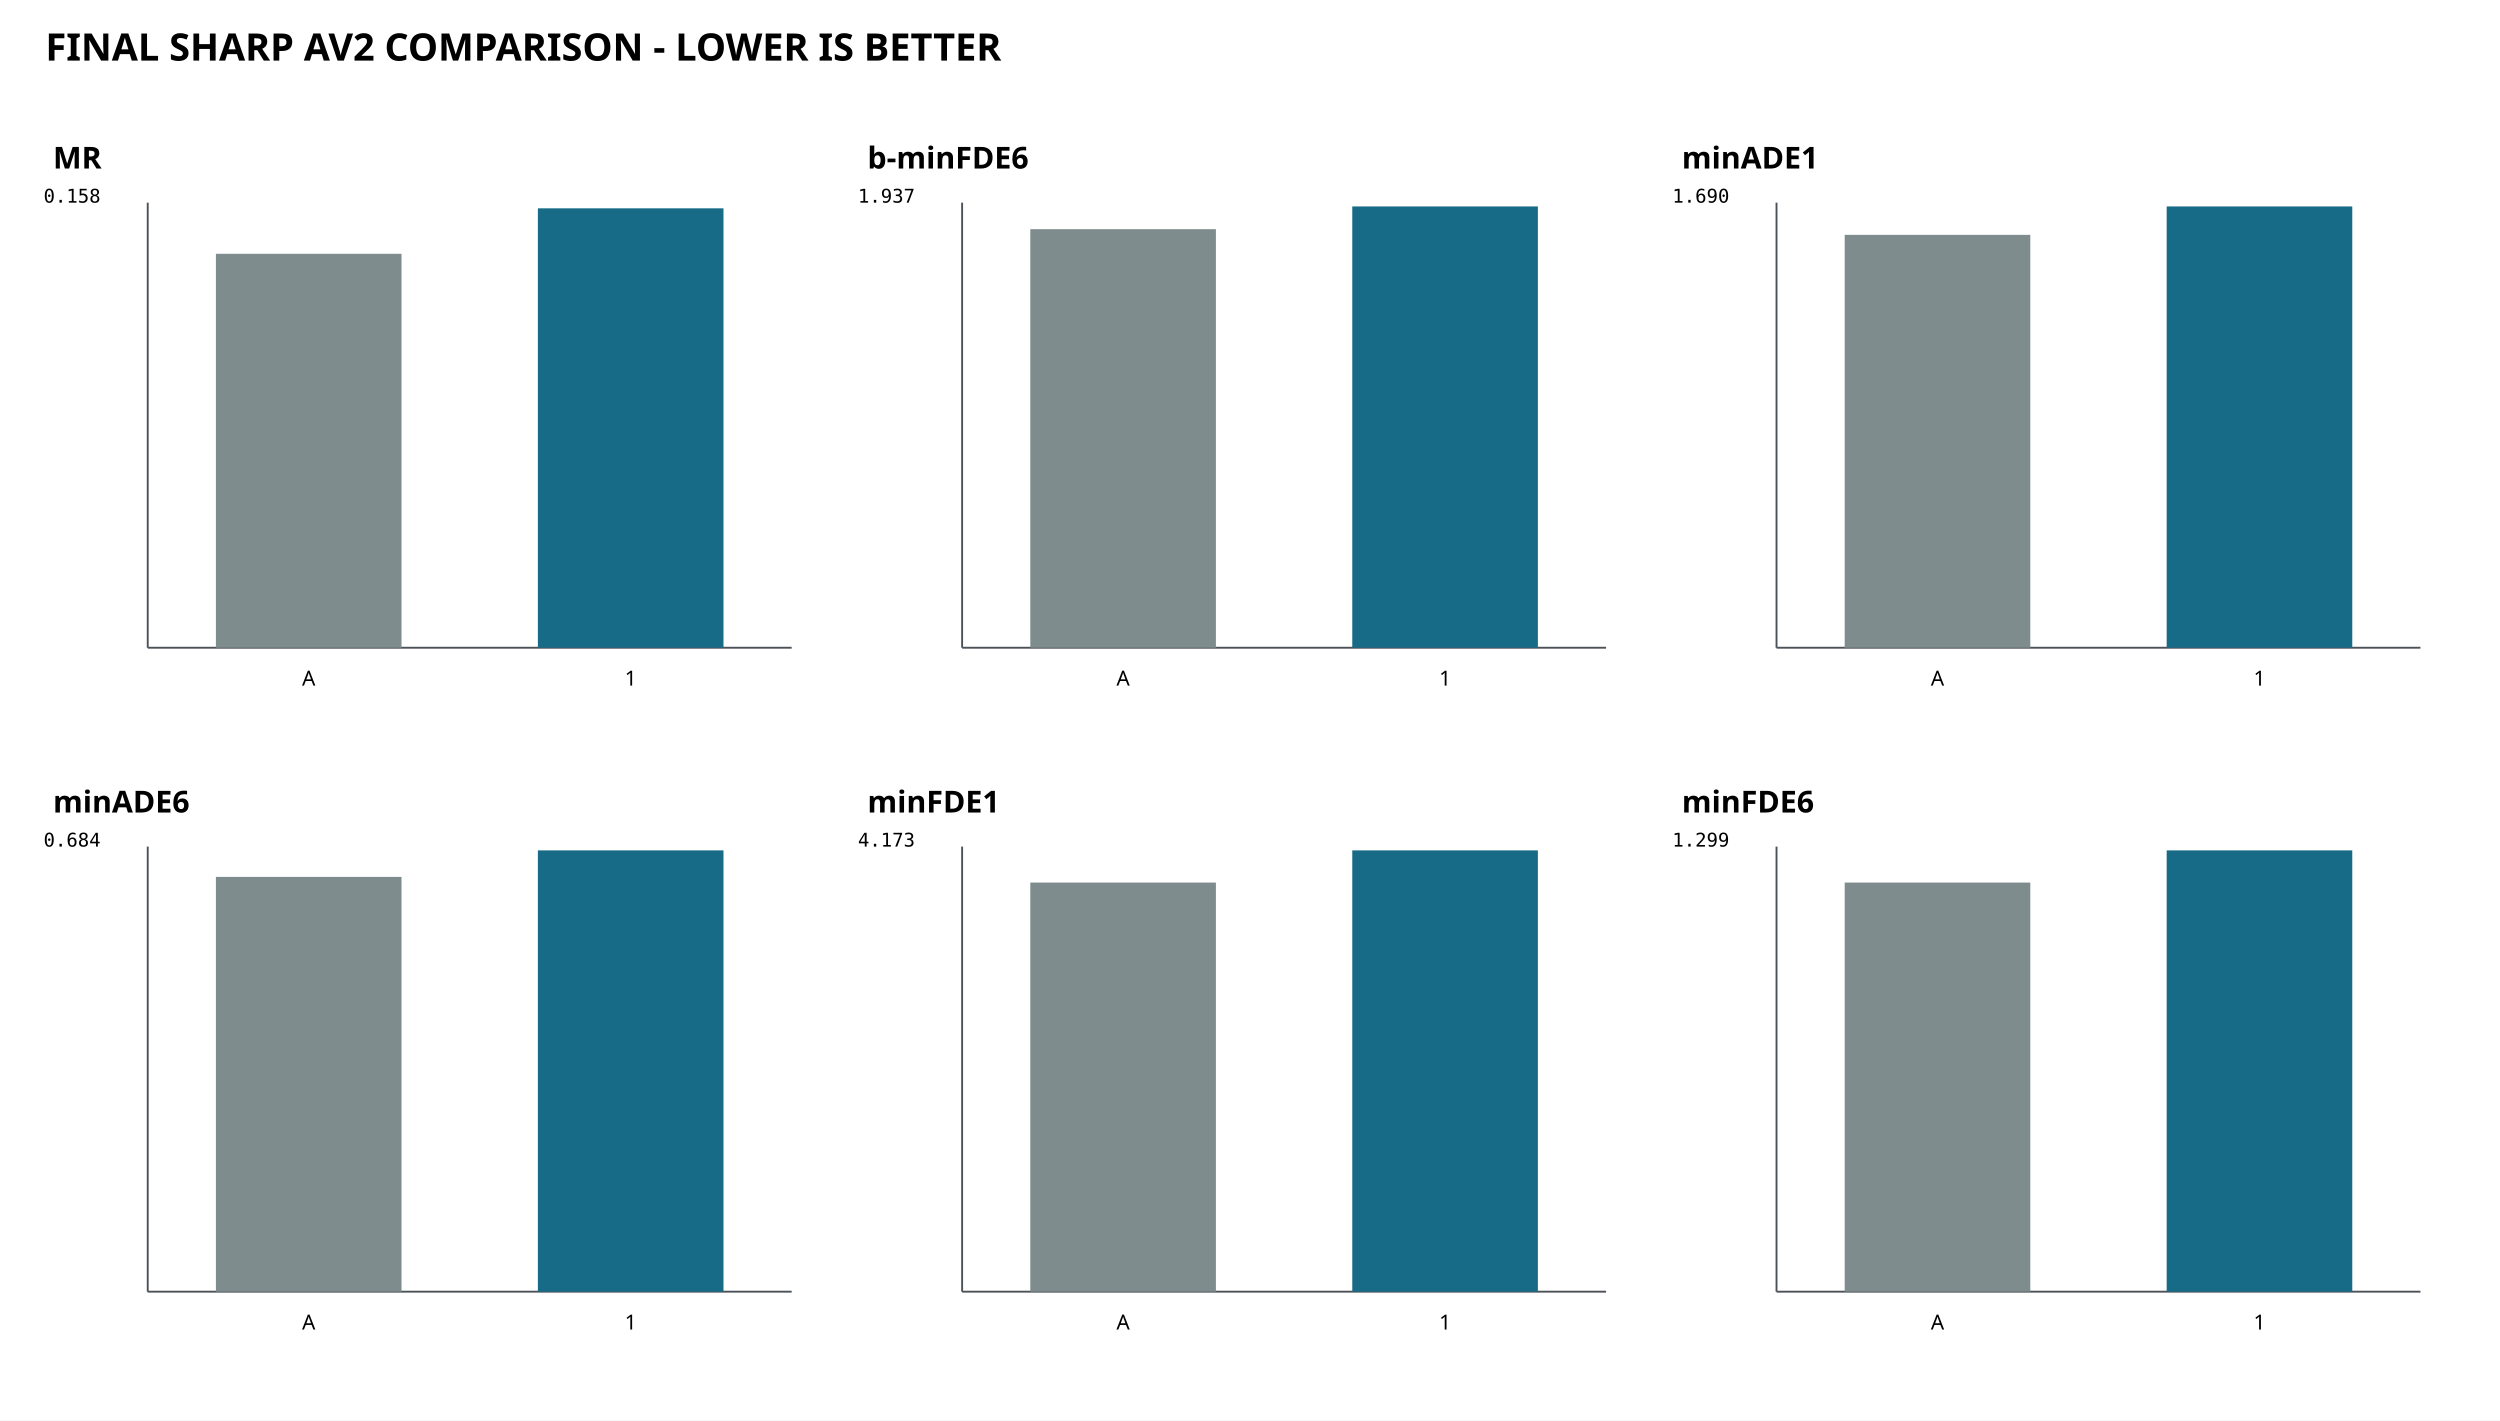
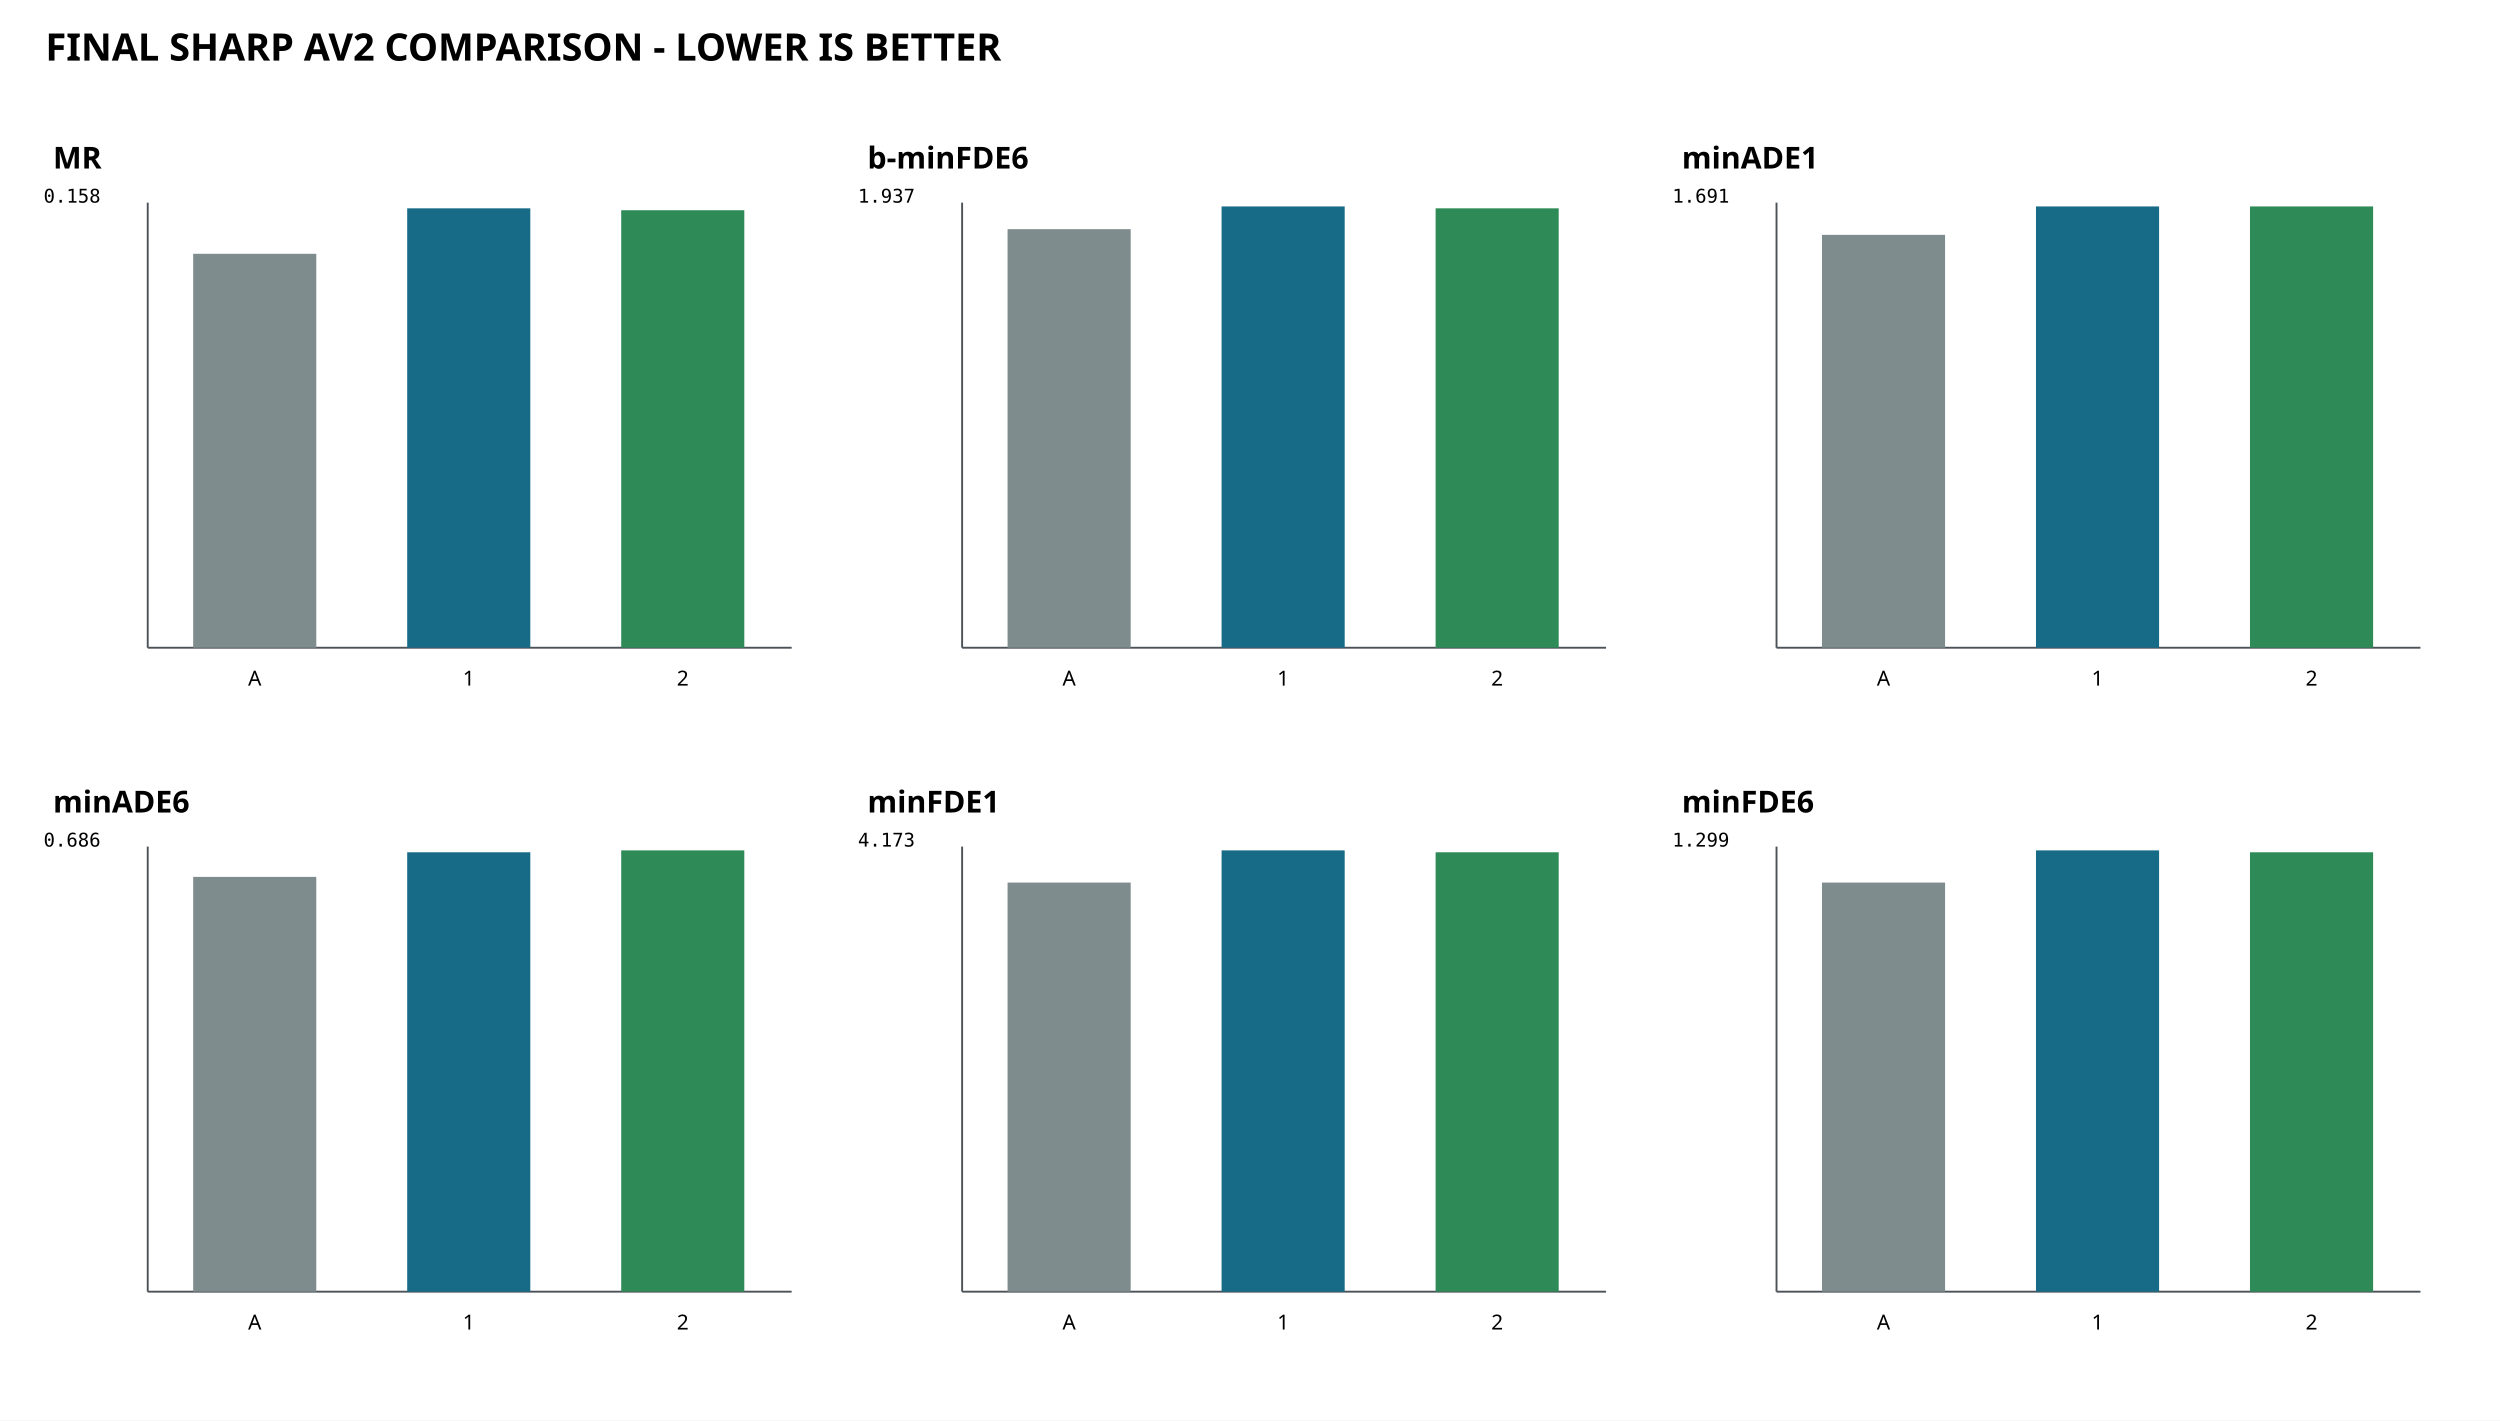
<svg xmlns="http://www.w3.org/2000/svg" width="1320" height="750" viewBox="0 0 1320 750">
  <rect width="100%" height="100%" fill="white" />
  <text x="24" y="32" font-family="sans-serif" font-size="20" font-weight="600">FINAL SHARP AV2 COMPARISON - LOWER IS BETTER</text>
  <text x="28" y="89" font-family="sans-serif" font-size="16" font-weight="600">MR</text>
  <line x1="78" y1="107" x2="78" y2="342" stroke="#4B5257" />
  <line x1="78" y1="342" x2="418" y2="342" stroke="#4B5257" />
-   <rect x="114" y="134" width="98" height="208" fill="#7F8C8D" />
-   <text x="163.0" y="362" text-anchor="middle" font-family="sans-serif" font-size="11">A</text>
-   <rect x="284" y="110" width="98" height="232" fill="#176B87" />
-   <text x="333.0" y="362" text-anchor="middle" font-family="sans-serif" font-size="11">1</text>
+   <rect x="102" y="134" width="65" height="208" fill="#7F8C8D" />
+   <text x="134.5" y="362" text-anchor="middle" font-family="sans-serif" font-size="11">A</text>
+   <rect x="215" y="110" width="65" height="232" fill="#176B87" />
+   <text x="247.5" y="362" text-anchor="middle" font-family="sans-serif" font-size="11">1</text>
+   <rect x="328" y="111" width="65" height="231" fill="#2E8B57" />
+   <text x="360.5" y="362" text-anchor="middle" font-family="sans-serif" font-size="11">2</text>
  <text x="23" y="107" font-family="monospace" font-size="10">0.158</text>
  <text x="458" y="89" font-family="sans-serif" font-size="16" font-weight="600">b-minFDE6</text>
  <line x1="508" y1="107" x2="508" y2="342" stroke="#4B5257" />
  <line x1="508" y1="342" x2="848" y2="342" stroke="#4B5257" />
-   <rect x="544" y="121" width="98" height="221" fill="#7F8C8D" />
-   <text x="593.0" y="362" text-anchor="middle" font-family="sans-serif" font-size="11">A</text>
-   <rect x="714" y="109" width="98" height="233" fill="#176B87" />
-   <text x="763.0" y="362" text-anchor="middle" font-family="sans-serif" font-size="11">1</text>
+   <rect x="532" y="121" width="65" height="221" fill="#7F8C8D" />
+   <text x="564.5" y="362" text-anchor="middle" font-family="sans-serif" font-size="11">A</text>
+   <rect x="645" y="109" width="65" height="233" fill="#176B87" />
+   <text x="677.5" y="362" text-anchor="middle" font-family="sans-serif" font-size="11">1</text>
+   <rect x="758" y="110" width="65" height="232" fill="#2E8B57" />
+   <text x="790.5" y="362" text-anchor="middle" font-family="sans-serif" font-size="11">2</text>
  <text x="453" y="107" font-family="monospace" font-size="10">1.937</text>
  <text x="888" y="89" font-family="sans-serif" font-size="16" font-weight="600">minADE1</text>
  <line x1="938" y1="107" x2="938" y2="342" stroke="#4B5257" />
  <line x1="938" y1="342" x2="1278" y2="342" stroke="#4B5257" />
-   <rect x="974" y="124" width="98" height="218" fill="#7F8C8D" />
-   <text x="1023.0" y="362" text-anchor="middle" font-family="sans-serif" font-size="11">A</text>
-   <rect x="1144" y="109" width="98" height="233" fill="#176B87" />
-   <text x="1193.0" y="362" text-anchor="middle" font-family="sans-serif" font-size="11">1</text>
-   <text x="883" y="107" font-family="monospace" font-size="10">1.690</text>
+   <rect x="962" y="124" width="65" height="218" fill="#7F8C8D" />
+   <text x="994.5" y="362" text-anchor="middle" font-family="sans-serif" font-size="11">A</text>
+   <rect x="1075" y="109" width="65" height="233" fill="#176B87" />
+   <text x="1107.5" y="362" text-anchor="middle" font-family="sans-serif" font-size="11">1</text>
+   <rect x="1188" y="109" width="65" height="233" fill="#2E8B57" />
+   <text x="1220.5" y="362" text-anchor="middle" font-family="sans-serif" font-size="11">2</text>
+   <text x="883" y="107" font-family="monospace" font-size="10">1.691</text>
  <text x="28" y="429" font-family="sans-serif" font-size="16" font-weight="600">minADE6</text>
  <line x1="78" y1="447" x2="78" y2="682" stroke="#4B5257" />
  <line x1="78" y1="682" x2="418" y2="682" stroke="#4B5257" />
-   <rect x="114" y="463" width="98" height="219" fill="#7F8C8D" />
-   <text x="163.0" y="702" text-anchor="middle" font-family="sans-serif" font-size="11">A</text>
-   <rect x="284" y="449" width="98" height="233" fill="#176B87" />
-   <text x="333.0" y="702" text-anchor="middle" font-family="sans-serif" font-size="11">1</text>
-   <text x="23" y="447" font-family="monospace" font-size="10">0.684</text>
+   <rect x="102" y="463" width="65" height="219" fill="#7F8C8D" />
+   <text x="134.5" y="702" text-anchor="middle" font-family="sans-serif" font-size="11">A</text>
+   <rect x="215" y="450" width="65" height="232" fill="#176B87" />
+   <text x="247.5" y="702" text-anchor="middle" font-family="sans-serif" font-size="11">1</text>
+   <rect x="328" y="449" width="65" height="233" fill="#2E8B57" />
+   <text x="360.5" y="702" text-anchor="middle" font-family="sans-serif" font-size="11">2</text>
+   <text x="23" y="447" font-family="monospace" font-size="10">0.686</text>
  <text x="458" y="429" font-family="sans-serif" font-size="16" font-weight="600">minFDE1</text>
  <line x1="508" y1="447" x2="508" y2="682" stroke="#4B5257" />
  <line x1="508" y1="682" x2="848" y2="682" stroke="#4B5257" />
-   <rect x="544" y="466" width="98" height="216" fill="#7F8C8D" />
-   <text x="593.0" y="702" text-anchor="middle" font-family="sans-serif" font-size="11">A</text>
-   <rect x="714" y="449" width="98" height="233" fill="#176B87" />
-   <text x="763.0" y="702" text-anchor="middle" font-family="sans-serif" font-size="11">1</text>
+   <rect x="532" y="466" width="65" height="216" fill="#7F8C8D" />
+   <text x="564.5" y="702" text-anchor="middle" font-family="sans-serif" font-size="11">A</text>
+   <rect x="645" y="449" width="65" height="233" fill="#176B87" />
+   <text x="677.5" y="702" text-anchor="middle" font-family="sans-serif" font-size="11">1</text>
+   <rect x="758" y="450" width="65" height="232" fill="#2E8B57" />
+   <text x="790.5" y="702" text-anchor="middle" font-family="sans-serif" font-size="11">2</text>
  <text x="453" y="447" font-family="monospace" font-size="10">4.173</text>
  <text x="888" y="429" font-family="sans-serif" font-size="16" font-weight="600">minFDE6</text>
  <line x1="938" y1="447" x2="938" y2="682" stroke="#4B5257" />
  <line x1="938" y1="682" x2="1278" y2="682" stroke="#4B5257" />
-   <rect x="974" y="466" width="98" height="216" fill="#7F8C8D" />
-   <text x="1023.0" y="702" text-anchor="middle" font-family="sans-serif" font-size="11">A</text>
-   <rect x="1144" y="449" width="98" height="233" fill="#176B87" />
-   <text x="1193.0" y="702" text-anchor="middle" font-family="sans-serif" font-size="11">1</text>
+   <rect x="962" y="466" width="65" height="216" fill="#7F8C8D" />
+   <text x="994.5" y="702" text-anchor="middle" font-family="sans-serif" font-size="11">A</text>
+   <rect x="1075" y="449" width="65" height="233" fill="#176B87" />
+   <text x="1107.5" y="702" text-anchor="middle" font-family="sans-serif" font-size="11">1</text>
+   <rect x="1188" y="450" width="65" height="232" fill="#2E8B57" />
+   <text x="1220.5" y="702" text-anchor="middle" font-family="sans-serif" font-size="11">2</text>
  <text x="883" y="447" font-family="monospace" font-size="10">1.299</text>
</svg>
